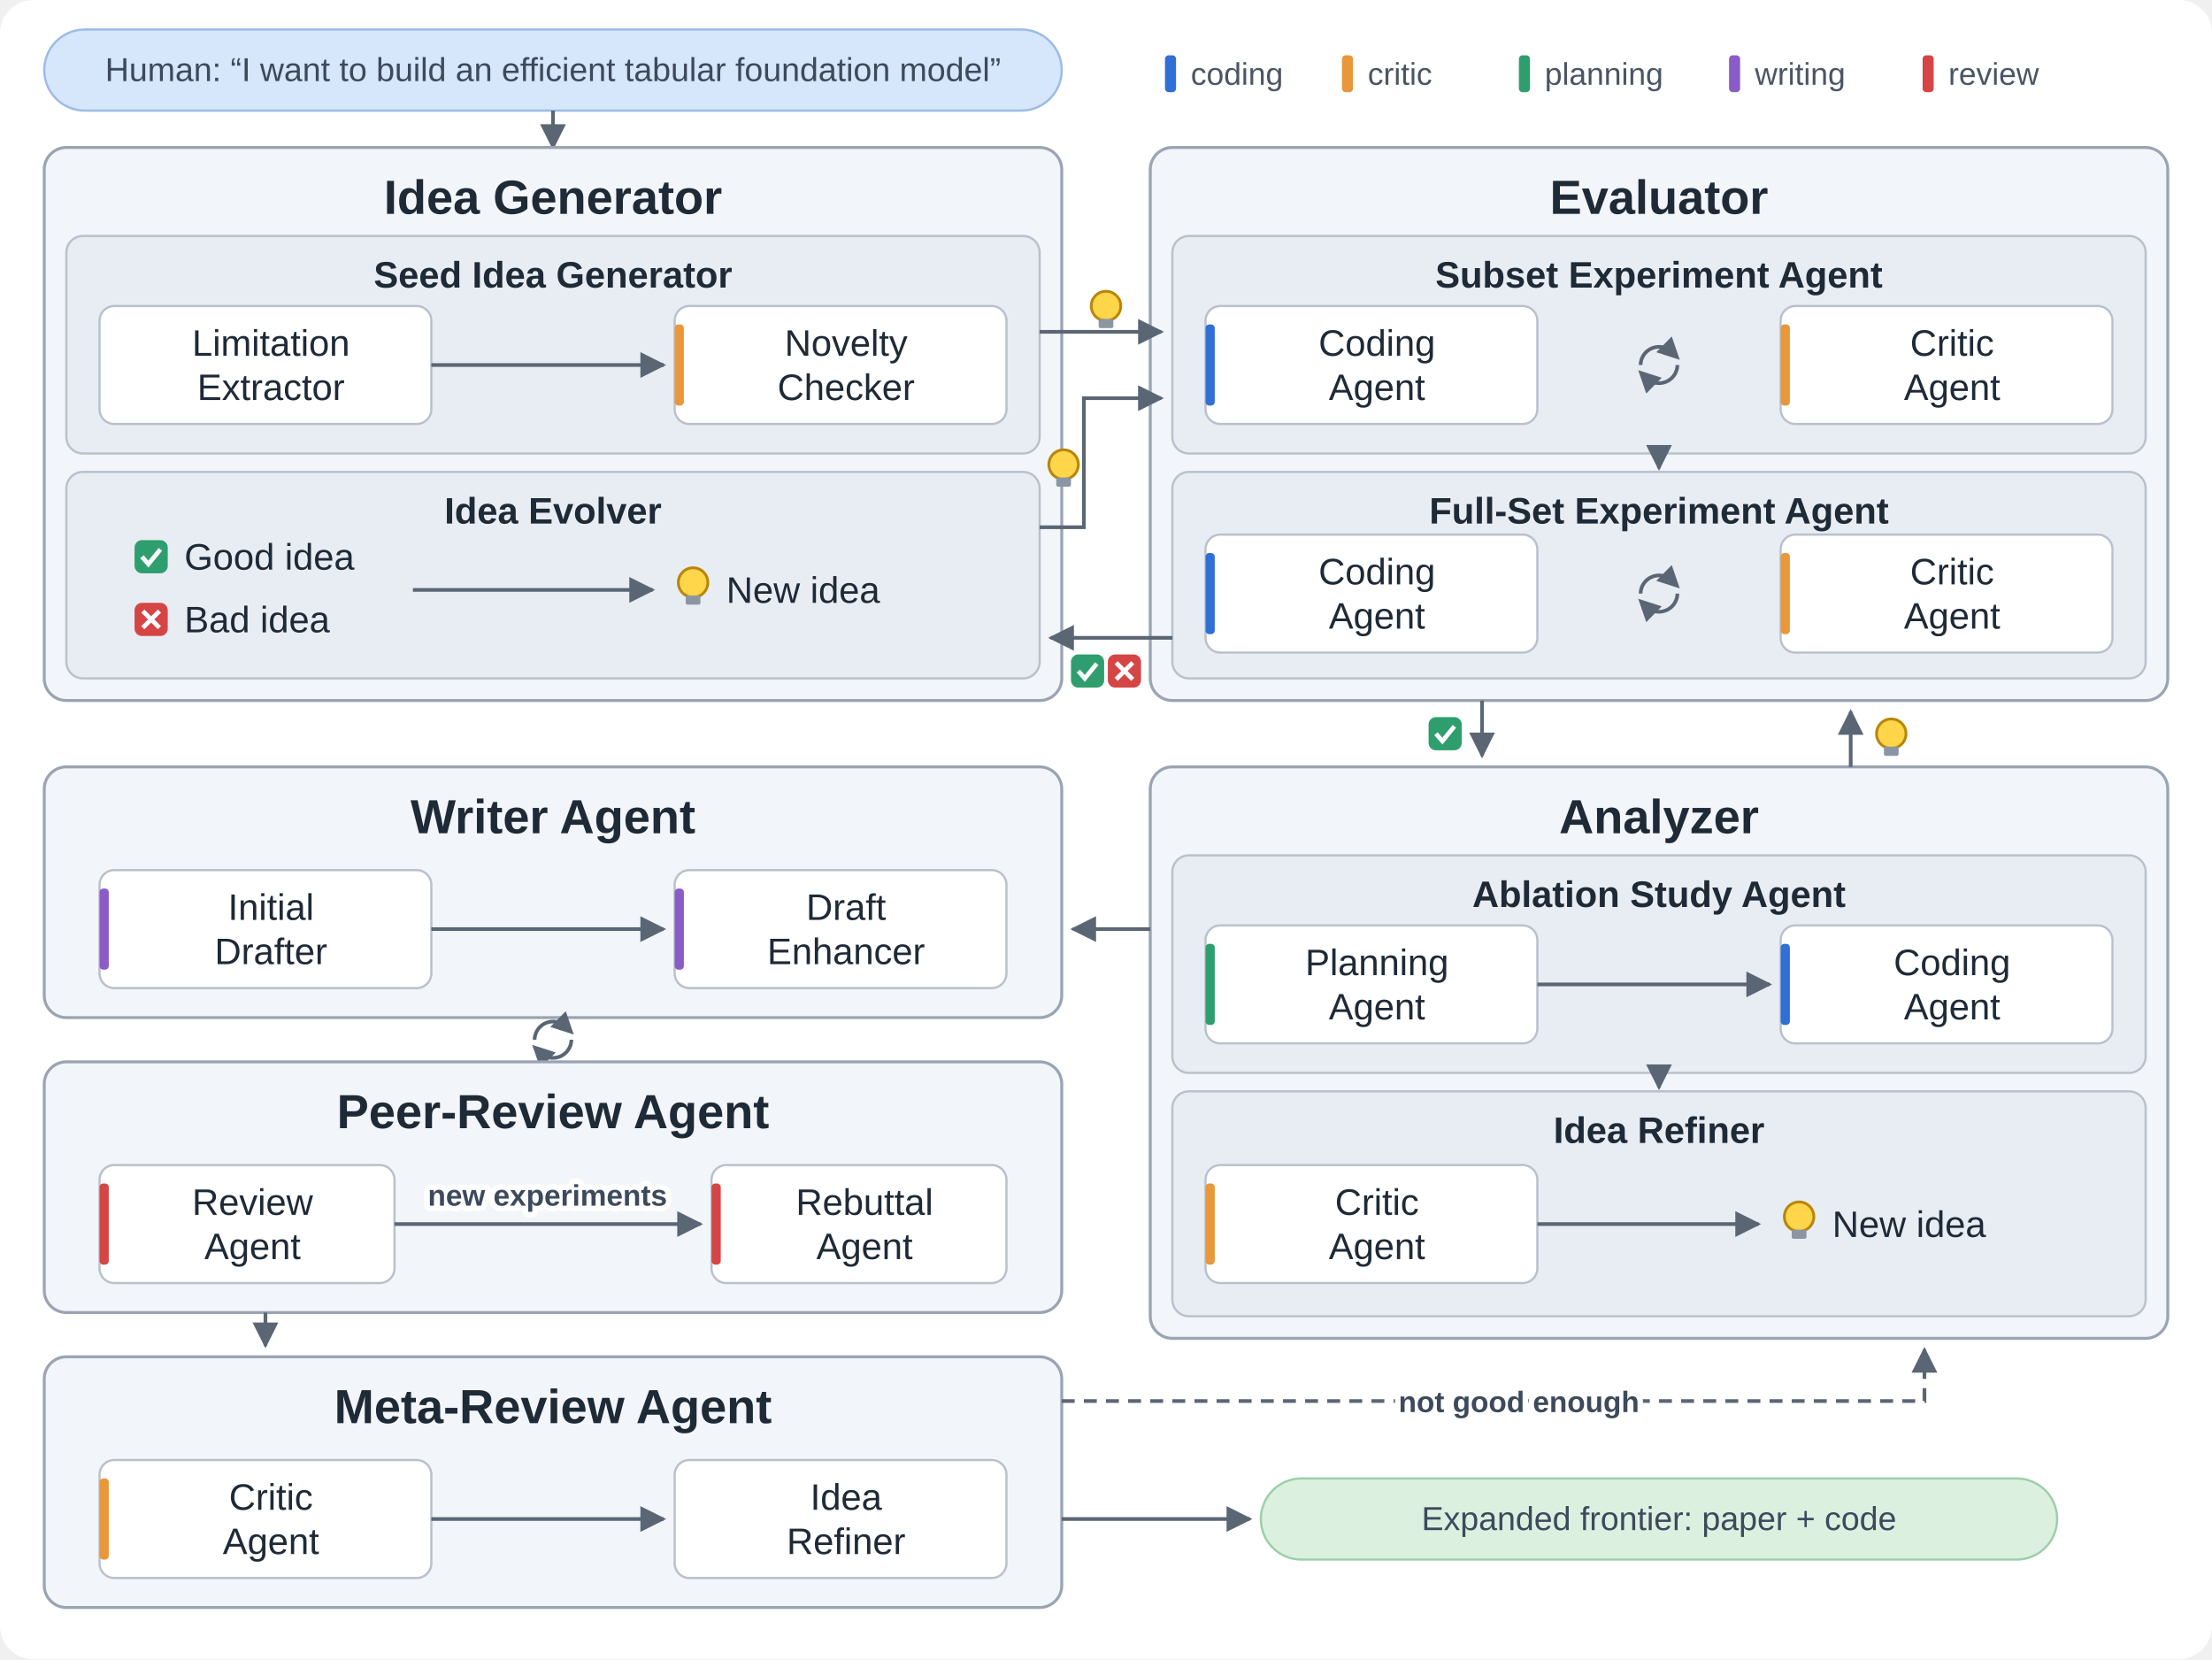
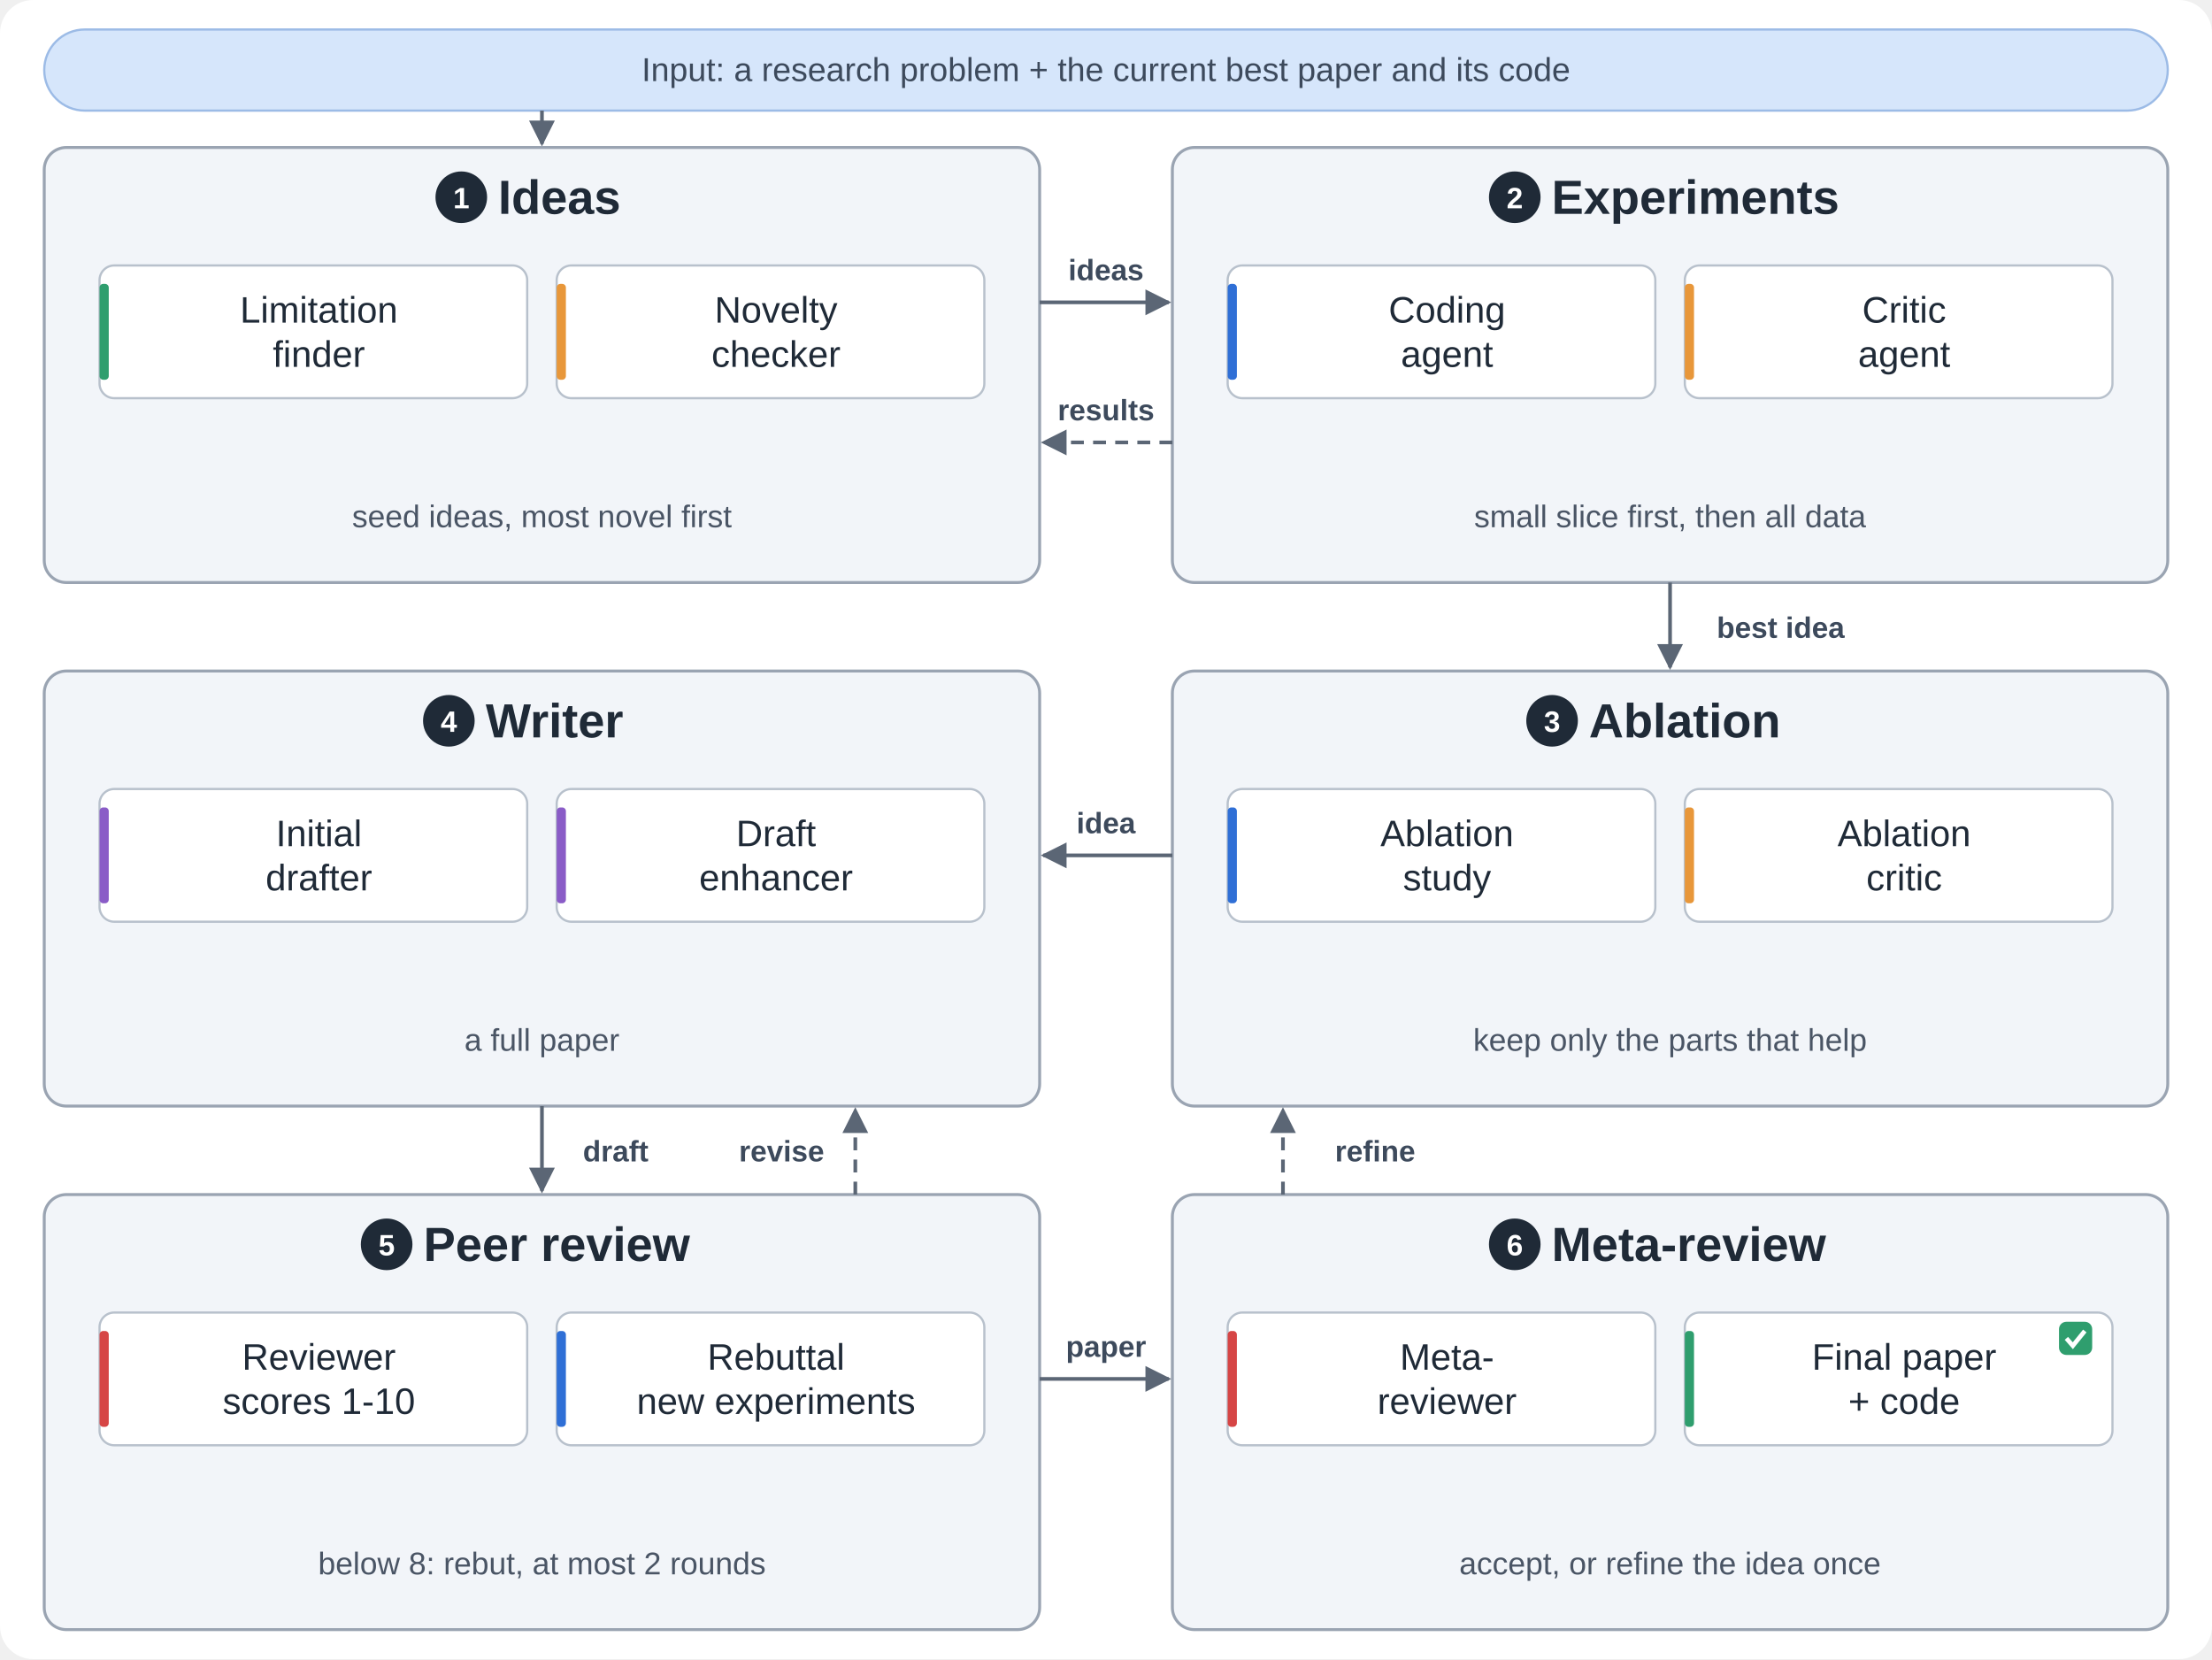
<svg xmlns="http://www.w3.org/2000/svg" viewBox="0 0 1200 900" width="1200" height="900" role="img" aria-labelledby="t d">
  <defs>
    <marker id="arr" viewBox="0 0 10 10" refX="9" refY="5" markerWidth="7" markerHeight="7" orient="auto">
      <path d="M0 0L10 5L0 10z" fill="#5b6675" />
    </marker>
    <marker id="ca" viewBox="0 0 10 10" refX="5" refY="5" markerWidth="6" markerHeight="6" orient="auto">
      <path d="M0 0L10 5L0 10z" fill="#5b6675" />
    </marker>
  </defs>
  <style>
text{font-family:-apple-system,"Helvetica Neue",Arial,"PingFang SC",sans-serif;fill:#1f2a37}
.gt{font-size:26px;font-weight:700}
.st{font-size:20px;font-weight:700}
.ag{font-size:20px}
.q{font-size:18px;fill:#3d4a5c}
.lb{font-size:17px;fill:#4a5565}
.al{font-size:16px;font-weight:600;fill:#3d4a5c;paint-order:stroke;stroke:#ffffff;stroke-width:6px;stroke-linejoin:round}
.grp{fill:#f2f5f9;stroke:#9aa4b2;stroke-width:1.6}
.sub{fill:#e8edf3;stroke:#b8c1cc;stroke-width:1.2}
.agent{fill:#ffffff;stroke:#b8c1cc;stroke-width:1.2}
.human{fill:#d6e6fb;stroke:#9cbbe6;stroke-width:1.2}
.front{fill:#dcf0e0;stroke:#9ccfa8;stroke-width:1.2}
.flow{stroke:#5b6675;stroke-width:2;fill:none;marker-end:url(#arr)}
.back{stroke-dasharray:7 5}
.cyc{stroke:#5b6675;stroke-width:2;fill:none;marker-end:url(#ca)}
.num{fill:#1f2a37}
.numt{font-size:16px;font-weight:700;fill:#ffffff}
</style>
  <rect width="1200" height="900" rx="18" fill="#ffffff" />
-   <rect x="24" y="16" width="552" height="44" rx="22.0" class="human" />
-   <text x="300.0" y="44.0" class="q" text-anchor="middle">Human: “I want to build an efficient tabular foundation model”</text>
-   <rect x="632" y="30" width="6" height="20" rx="2" fill="#2f6fd6" />
-   <text x="646" y="46" class="lb" text-anchor="start">coding</text>
-   <rect x="728" y="30" width="6" height="20" rx="2" fill="#e8973a" />
-   <text x="742" y="46" class="lb" text-anchor="start">critic</text>
-   <rect x="824" y="30" width="6" height="20" rx="2" fill="#2f9e6e" />
-   <text x="838" y="46" class="lb" text-anchor="start">planning</text>
-   <rect x="938" y="30" width="6" height="20" rx="2" fill="#8a5cc7" />
-   <text x="952" y="46" class="lb" text-anchor="start">writing</text>
-   <rect x="1043" y="30" width="6" height="20" rx="2" fill="#d64545" />
-   <text x="1057" y="46" class="lb" text-anchor="start">review</text>
-   <path d="M300.0 60V80" class="flow" />
-   <rect x="24" y="80" width="552" height="300" rx="12" class="grp" />
-   <text x="300.0" y="116" class="gt" text-anchor="middle">Idea Generator</text>
-   <rect x="36" y="128" width="528" height="118" rx="9" class="sub" />
-   <text x="300.0" y="156" class="st" text-anchor="middle">Seed Idea Generator</text>
-   <rect x="54" y="166" width="180" height="64" rx="8" class="agent" />
-   <text x="147.0" y="193.0" class="ag" text-anchor="middle">Limitation</text>
-   <text x="147.0" y="217.0" class="ag" text-anchor="middle">Extractor</text>
-   <rect x="366" y="166" width="180" height="64" rx="8" class="agent" />
-   <rect x="366" y="176" width="5" height="44" rx="2" fill="#e8973a" />
-   <text x="459.0" y="193.0" class="ag" text-anchor="middle">Novelty</text>
-   <text x="459.0" y="217.0" class="ag" text-anchor="middle">Checker</text>
-   <path d="M234 198H360" class="flow" />
-   <rect x="36" y="256" width="528" height="112" rx="9" class="sub" />
-   <text x="300.0" y="284" class="st" text-anchor="middle">Idea Evolver</text>
-   <g transform="translate(82 302)">
+   <rect x="24" y="16" width="1152" height="44" rx="22.0" class="human" />
+   <text x="600.0" y="44.0" class="q" text-anchor="middle">Input: a research problem + the current best paper and its code</text>
+   <path d="M294.0 60V78" class="flow" />
+   <rect x="24" y="80" width="540" height="236" rx="12" class="grp" />
+   <circle cx="250.25" cy="107" r="14" class="num" />
+   <text x="250.25" y="113" class="numt" text-anchor="middle">1</text>
+   <text x="270.25" y="116" class="gt" text-anchor="start">Ideas</text>
+   <rect x="54" y="144" width="232" height="72" rx="8" class="agent" />
+   <rect x="54" y="154" width="5" height="52" rx="2" fill="#2f9e6e" />
+   <text x="173.0" y="175.0" class="ag" text-anchor="middle">Limitation</text>
+   <text x="173.0" y="199.0" class="ag" text-anchor="middle">finder</text>
+   <rect x="302" y="144" width="232" height="72" rx="8" class="agent" />
+   <rect x="302" y="154" width="5" height="52" rx="2" fill="#e8973a" />
+   <text x="421.0" y="175.0" class="ag" text-anchor="middle">Novelty</text>
+   <text x="421.0" y="199.0" class="ag" text-anchor="middle">checker</text>
+   <text x="294.0" y="286" class="lb" text-anchor="middle">seed ideas, most novel first</text>
+   <rect x="636" y="80" width="540" height="236" rx="12" class="grp" />
+   <circle cx="821.75" cy="107" r="14" class="num" />
+   <text x="821.75" y="113" class="numt" text-anchor="middle">2</text>
+   <text x="841.75" y="116" class="gt" text-anchor="start">Experiments</text>
+   <rect x="666" y="144" width="232" height="72" rx="8" class="agent" />
+   <rect x="666" y="154" width="5" height="52" rx="2" fill="#2f6fd6" />
+   <text x="785.0" y="175.0" class="ag" text-anchor="middle">Coding</text>
+   <text x="785.0" y="199.0" class="ag" text-anchor="middle">agent</text>
+   <rect x="914" y="144" width="232" height="72" rx="8" class="agent" />
+   <rect x="914" y="154" width="5" height="52" rx="2" fill="#e8973a" />
+   <text x="1033.0" y="175.0" class="ag" text-anchor="middle">Critic</text>
+   <text x="1033.0" y="199.0" class="ag" text-anchor="middle">agent</text>
+   <text x="906.0" y="286" class="lb" text-anchor="middle">small slice first, then all data</text>
+   <rect x="636" y="364" width="540" height="236" rx="12" class="grp" />
+   <circle cx="842.0" cy="391" r="14" class="num" />
+   <text x="842.0" y="397" class="numt" text-anchor="middle">3</text>
+   <text x="862.0" y="400" class="gt" text-anchor="start">Ablation</text>
+   <rect x="666" y="428" width="232" height="72" rx="8" class="agent" />
+   <rect x="666" y="438" width="5" height="52" rx="2" fill="#2f6fd6" />
+   <text x="785.0" y="459.0" class="ag" text-anchor="middle">Ablation</text>
+   <text x="785.0" y="483.0" class="ag" text-anchor="middle">study</text>
+   <rect x="914" y="428" width="232" height="72" rx="8" class="agent" />
+   <rect x="914" y="438" width="5" height="52" rx="2" fill="#e8973a" />
+   <text x="1033.0" y="459.0" class="ag" text-anchor="middle">Ablation</text>
+   <text x="1033.0" y="483.0" class="ag" text-anchor="middle">critic</text>
+   <text x="906.0" y="570" class="lb" text-anchor="middle">keep only the parts that help</text>
+   <rect x="24" y="364" width="540" height="236" rx="12" class="grp" />
+   <circle cx="243.5" cy="391" r="14" class="num" />
+   <text x="243.5" y="397" class="numt" text-anchor="middle">4</text>
+   <text x="263.5" y="400" class="gt" text-anchor="start">Writer</text>
+   <rect x="54" y="428" width="232" height="72" rx="8" class="agent" />
+   <rect x="54" y="438" width="5" height="52" rx="2" fill="#8a5cc7" />
+   <text x="173.0" y="459.0" class="ag" text-anchor="middle">Initial</text>
+   <text x="173.0" y="483.0" class="ag" text-anchor="middle">drafter</text>
+   <rect x="302" y="428" width="232" height="72" rx="8" class="agent" />
+   <rect x="302" y="438" width="5" height="52" rx="2" fill="#8a5cc7" />
+   <text x="421.0" y="459.0" class="ag" text-anchor="middle">Draft</text>
+   <text x="421.0" y="483.0" class="ag" text-anchor="middle">enhancer</text>
+   <text x="294.0" y="570" class="lb" text-anchor="middle">a full paper</text>
+   <rect x="24" y="648" width="540" height="236" rx="12" class="grp" />
+   <circle cx="209.75" cy="675" r="14" class="num" />
+   <text x="209.75" y="681" class="numt" text-anchor="middle">5</text>
+   <text x="229.75" y="684" class="gt" text-anchor="start">Peer review</text>
+   <rect x="54" y="712" width="232" height="72" rx="8" class="agent" />
+   <rect x="54" y="722" width="5" height="52" rx="2" fill="#d64545" />
+   <text x="173.0" y="743.0" class="ag" text-anchor="middle">Reviewer</text>
+   <text x="173.0" y="767.0" class="ag" text-anchor="middle">scores 1-10</text>
+   <rect x="302" y="712" width="232" height="72" rx="8" class="agent" />
+   <rect x="302" y="722" width="5" height="52" rx="2" fill="#2f6fd6" />
+   <text x="421.0" y="743.0" class="ag" text-anchor="middle">Rebuttal</text>
+   <text x="421.0" y="767.0" class="ag" text-anchor="middle">new experiments</text>
+   <text x="294.0" y="854" class="lb" text-anchor="middle">below 8: rebut, at most 2 rounds</text>
+   <rect x="636" y="648" width="540" height="236" rx="12" class="grp" />
+   <circle cx="821.75" cy="675" r="14" class="num" />
+   <text x="821.75" y="681" class="numt" text-anchor="middle">6</text>
+   <text x="841.75" y="684" class="gt" text-anchor="start">Meta-review</text>
+   <rect x="666" y="712" width="232" height="72" rx="8" class="agent" />
+   <rect x="666" y="722" width="5" height="52" rx="2" fill="#d64545" />
+   <text x="785.0" y="743.0" class="ag" text-anchor="middle">Meta-</text>
+   <text x="785.0" y="767.0" class="ag" text-anchor="middle">reviewer</text>
+   <rect x="914" y="712" width="232" height="72" rx="8" class="agent" />
+   <rect x="914" y="722" width="5" height="52" rx="2" fill="#2f9e6e" />
+   <text x="1033.0" y="743.0" class="ag" text-anchor="middle">Final paper</text>
+   <text x="1033.0" y="767.0" class="ag" text-anchor="middle">+ code</text>
+   <text x="906.0" y="854" class="lb" text-anchor="middle">accept, or refine the idea once</text>
+   <g transform="translate(1126 726)">
    <rect x="-9" y="-9" width="18" height="18" rx="4" fill="#2f9e6e" />
    <path d="M-5 0l3.5 4 6.5-8" stroke="#fff" stroke-width="2.4" fill="none" />
  </g>
-   <text x="100" y="309" class="ag" text-anchor="start">Good idea</text>
-   <g transform="translate(82 336)">
-     <rect x="-9" y="-9" width="18" height="18" rx="4" fill="#d64545" />
-     <path d="M-4.5-4.5l9 9M4.5-4.5l-9 9" stroke="#fff" stroke-width="2.4" />
-   </g>
-   <text x="100" y="343" class="ag" text-anchor="start">Bad idea</text>
-   <path d="M224 320H354" class="flow" />
-   <g transform="translate(376 316)">
-     <circle r="8" fill="#ffd54a" stroke="#b8860b" stroke-width="1.5" />
-     <rect x="-4" y="7" width="8" height="5" rx="1" fill="#8c96a3" />
-   </g>
-   <text x="394" y="327" class="ag" text-anchor="start">New idea</text>
-   <rect x="624" y="80" width="552" height="300" rx="12" class="grp" />
-   <text x="900.0" y="116" class="gt" text-anchor="middle">Evaluator</text>
-   <rect x="636" y="128" width="528" height="118" rx="9" class="sub" />
-   <text x="900.0" y="156" class="st" text-anchor="middle">Subset Experiment Agent</text>
-   <rect x="654" y="166" width="180" height="64" rx="8" class="agent" />
-   <rect x="654" y="176" width="5" height="44" rx="2" fill="#2f6fd6" />
-   <text x="747.0" y="193.0" class="ag" text-anchor="middle">Coding</text>
-   <text x="747.0" y="217.0" class="ag" text-anchor="middle">Agent</text>
-   <rect x="966" y="166" width="180" height="64" rx="8" class="agent" />
-   <rect x="966" y="176" width="5" height="44" rx="2" fill="#e8973a" />
-   <text x="1059.0" y="193.0" class="ag" text-anchor="middle">Critic</text>
-   <text x="1059.0" y="217.0" class="ag" text-anchor="middle">Agent</text>
-   <path d="M890 198 A10 10 0 0 1 907.0 191.0" class="cyc" />
-   <path d="M910 198 A10 10 0 0 1 893.0 205.0" class="cyc" />
-   <path d="M900 246V254" class="flow" />
-   <rect x="636" y="256" width="528" height="112" rx="9" class="sub" />
-   <text x="900.0" y="284" class="st" text-anchor="middle">Full-Set Experiment Agent</text>
-   <rect x="654" y="290" width="180" height="64" rx="8" class="agent" />
-   <rect x="654" y="300" width="5" height="44" rx="2" fill="#2f6fd6" />
-   <text x="747.0" y="317.0" class="ag" text-anchor="middle">Coding</text>
-   <text x="747.0" y="341.0" class="ag" text-anchor="middle">Agent</text>
-   <rect x="966" y="290" width="180" height="64" rx="8" class="agent" />
-   <rect x="966" y="300" width="5" height="44" rx="2" fill="#e8973a" />
-   <text x="1059.0" y="317.0" class="ag" text-anchor="middle">Critic</text>
-   <text x="1059.0" y="341.0" class="ag" text-anchor="middle">Agent</text>
-   <path d="M890 322 A10 10 0 0 1 907.0 315.0" class="cyc" />
-   <path d="M910 322 A10 10 0 0 1 893.0 329.0" class="cyc" />
-   <path d="M564 180H630" class="flow" />
-   <g transform="translate(600 166)">
-     <circle r="8" fill="#ffd54a" stroke="#b8860b" stroke-width="1.5" />
-     <rect x="-4" y="7" width="8" height="5" rx="1" fill="#8c96a3" />
-   </g>
-   <path d="M564 286H588V216H630" class="flow" />
-   <g transform="translate(577 252)">
-     <circle r="8" fill="#ffd54a" stroke="#b8860b" stroke-width="1.5" />
-     <rect x="-4" y="7" width="8" height="5" rx="1" fill="#8c96a3" />
-   </g>
-   <path d="M636 346H570" class="flow" />
-   <g transform="translate(590 364)">
-     <rect x="-9" y="-9" width="18" height="18" rx="4" fill="#2f9e6e" />
-     <path d="M-5 0l3.5 4 6.5-8" stroke="#fff" stroke-width="2.4" fill="none" />
-   </g>
-   <g transform="translate(610 364)">
-     <rect x="-9" y="-9" width="18" height="18" rx="4" fill="#d64545" />
-     <path d="M-4.5-4.5l9 9M4.5-4.5l-9 9" stroke="#fff" stroke-width="2.4" />
-   </g>
-   <rect x="624" y="416" width="552" height="310" rx="12" class="grp" />
-   <text x="900.0" y="452" class="gt" text-anchor="middle">Analyzer</text>
-   <rect x="636" y="464" width="528" height="118" rx="9" class="sub" />
-   <text x="900.0" y="492" class="st" text-anchor="middle">Ablation Study Agent</text>
-   <rect x="654" y="502" width="180" height="64" rx="8" class="agent" />
-   <rect x="654" y="512" width="5" height="44" rx="2" fill="#2f9e6e" />
-   <text x="747.0" y="529.0" class="ag" text-anchor="middle">Planning</text>
-   <text x="747.0" y="553.0" class="ag" text-anchor="middle">Agent</text>
-   <rect x="966" y="502" width="180" height="64" rx="8" class="agent" />
-   <rect x="966" y="512" width="5" height="44" rx="2" fill="#2f6fd6" />
-   <text x="1059.0" y="529.0" class="ag" text-anchor="middle">Coding</text>
-   <text x="1059.0" y="553.0" class="ag" text-anchor="middle">Agent</text>
-   <path d="M834 534H960" class="flow" />
-   <path d="M900 582V590" class="flow" />
-   <rect x="636" y="592" width="528" height="122" rx="9" class="sub" />
-   <text x="900.0" y="620" class="st" text-anchor="middle">Idea Refiner</text>
-   <rect x="654" y="632" width="180" height="64" rx="8" class="agent" />
-   <rect x="654" y="642" width="5" height="44" rx="2" fill="#e8973a" />
-   <text x="747.0" y="659.0" class="ag" text-anchor="middle">Critic</text>
-   <text x="747.0" y="683.0" class="ag" text-anchor="middle">Agent</text>
-   <path d="M834 664H954" class="flow" />
-   <g transform="translate(976 660)">
-     <circle r="8" fill="#ffd54a" stroke="#b8860b" stroke-width="1.5" />
-     <rect x="-4" y="7" width="8" height="5" rx="1" fill="#8c96a3" />
-   </g>
-   <text x="994" y="671" class="ag" text-anchor="start">New idea</text>
-   <path d="M804 380V410" class="flow" />
-   <g transform="translate(784 398)">
-     <rect x="-9" y="-9" width="18" height="18" rx="4" fill="#2f9e6e" />
-     <path d="M-5 0l3.5 4 6.5-8" stroke="#fff" stroke-width="2.4" fill="none" />
-   </g>
-   <path d="M1004 416V386" class="flow" />
-   <g transform="translate(1026 398)">
-     <circle r="8" fill="#ffd54a" stroke="#b8860b" stroke-width="1.5" />
-     <rect x="-4" y="7" width="8" height="5" rx="1" fill="#8c96a3" />
-   </g>
-   <rect x="24" y="416" width="552" height="136" rx="12" class="grp" />
-   <text x="300.0" y="452" class="gt" text-anchor="middle">Writer Agent</text>
-   <rect x="54" y="472" width="180" height="64" rx="8" class="agent" />
-   <rect x="54" y="482" width="5" height="44" rx="2" fill="#8a5cc7" />
-   <text x="147.0" y="499.0" class="ag" text-anchor="middle">Initial</text>
-   <text x="147.0" y="523.0" class="ag" text-anchor="middle">Drafter</text>
-   <rect x="366" y="472" width="180" height="64" rx="8" class="agent" />
-   <rect x="366" y="482" width="5" height="44" rx="2" fill="#8a5cc7" />
-   <text x="459.0" y="499.0" class="ag" text-anchor="middle">Draft</text>
-   <text x="459.0" y="523.0" class="ag" text-anchor="middle">Enhancer</text>
-   <path d="M234 504H360" class="flow" />
-   <path d="M624 504H582" class="flow" />
-   <path d="M290.0 564 A10 10 0 0 1 307.0 557.0" class="cyc" />
-   <path d="M310.0 564 A10 10 0 0 1 293.0 571.0" class="cyc" />
-   <rect x="24" y="576" width="552" height="136" rx="12" class="grp" />
-   <text x="300.0" y="612" class="gt" text-anchor="middle">Peer-Review Agent</text>
-   <rect x="54" y="632" width="160" height="64" rx="8" class="agent" />
-   <rect x="54" y="642" width="5" height="44" rx="2" fill="#d64545" />
-   <text x="137.0" y="659.0" class="ag" text-anchor="middle">Review</text>
-   <text x="137.0" y="683.0" class="ag" text-anchor="middle">Agent</text>
-   <rect x="386" y="632" width="160" height="64" rx="8" class="agent" />
-   <rect x="386" y="642" width="5" height="44" rx="2" fill="#d64545" />
-   <text x="469.0" y="659.0" class="ag" text-anchor="middle">Rebuttal</text>
-   <text x="469.0" y="683.0" class="ag" text-anchor="middle">Agent</text>
-   <path d="M214 664H380" class="flow" />
-   <text x="297" y="654" class="al" text-anchor="middle">new experiments</text>
-   <path d="M144 712V730" class="flow" />
-   <rect x="24" y="736" width="552" height="136" rx="12" class="grp" />
-   <text x="300.0" y="772" class="gt" text-anchor="middle">Meta-Review Agent</text>
-   <rect x="54" y="792" width="180" height="64" rx="8" class="agent" />
-   <rect x="54" y="802" width="5" height="44" rx="2" fill="#e8973a" />
-   <text x="147.0" y="819.0" class="ag" text-anchor="middle">Critic</text>
-   <text x="147.0" y="843.0" class="ag" text-anchor="middle">Agent</text>
-   <rect x="366" y="792" width="180" height="64" rx="8" class="agent" />
-   <text x="459.0" y="819.0" class="ag" text-anchor="middle">Idea</text>
-   <text x="459.0" y="843.0" class="ag" text-anchor="middle">Refiner</text>
-   <path d="M234 824H360" class="flow" />
-   <rect x="684" y="802" width="432" height="44" rx="22.0" class="front" />
-   <text x="900.0" y="830.0" class="q" text-anchor="middle">Expanded frontier: paper + code</text>
-   <path d="M576 824H678" class="flow" />
-   <path d="M576 760H1044V732" class="flow back" />
-   <text x="824" y="766" class="al" text-anchor="middle">not good enough</text>
+   <path d="M564 164H634" class="flow" />
+   <text x="600.0" y="152" class="al" text-anchor="middle">ideas</text>
+   <path d="M636 240H566" class="flow back" />
+   <text x="600.0" y="228" class="al" text-anchor="middle">results</text>
+   <path d="M906.0 316V362" class="flow" />
+   <text x="966.0" y="346" class="al" text-anchor="middle">best idea</text>
+   <path d="M636 464H566" class="flow" />
+   <text x="600.0" y="452" class="al" text-anchor="middle">idea</text>
+   <path d="M294.0 600V646" class="flow" />
+   <text x="334.0" y="630" class="al" text-anchor="middle">draft</text>
+   <path d="M464 648V602" class="flow back" />
+   <text x="424" y="630" class="al" text-anchor="middle">revise</text>
+   <path d="M564 748H634" class="flow" />
+   <text x="600.0" y="736" class="al" text-anchor="middle">paper</text>
+   <path d="M696 648V602" class="flow back" />
+   <text x="746" y="630" class="al" text-anchor="middle">refine</text>
</svg>
